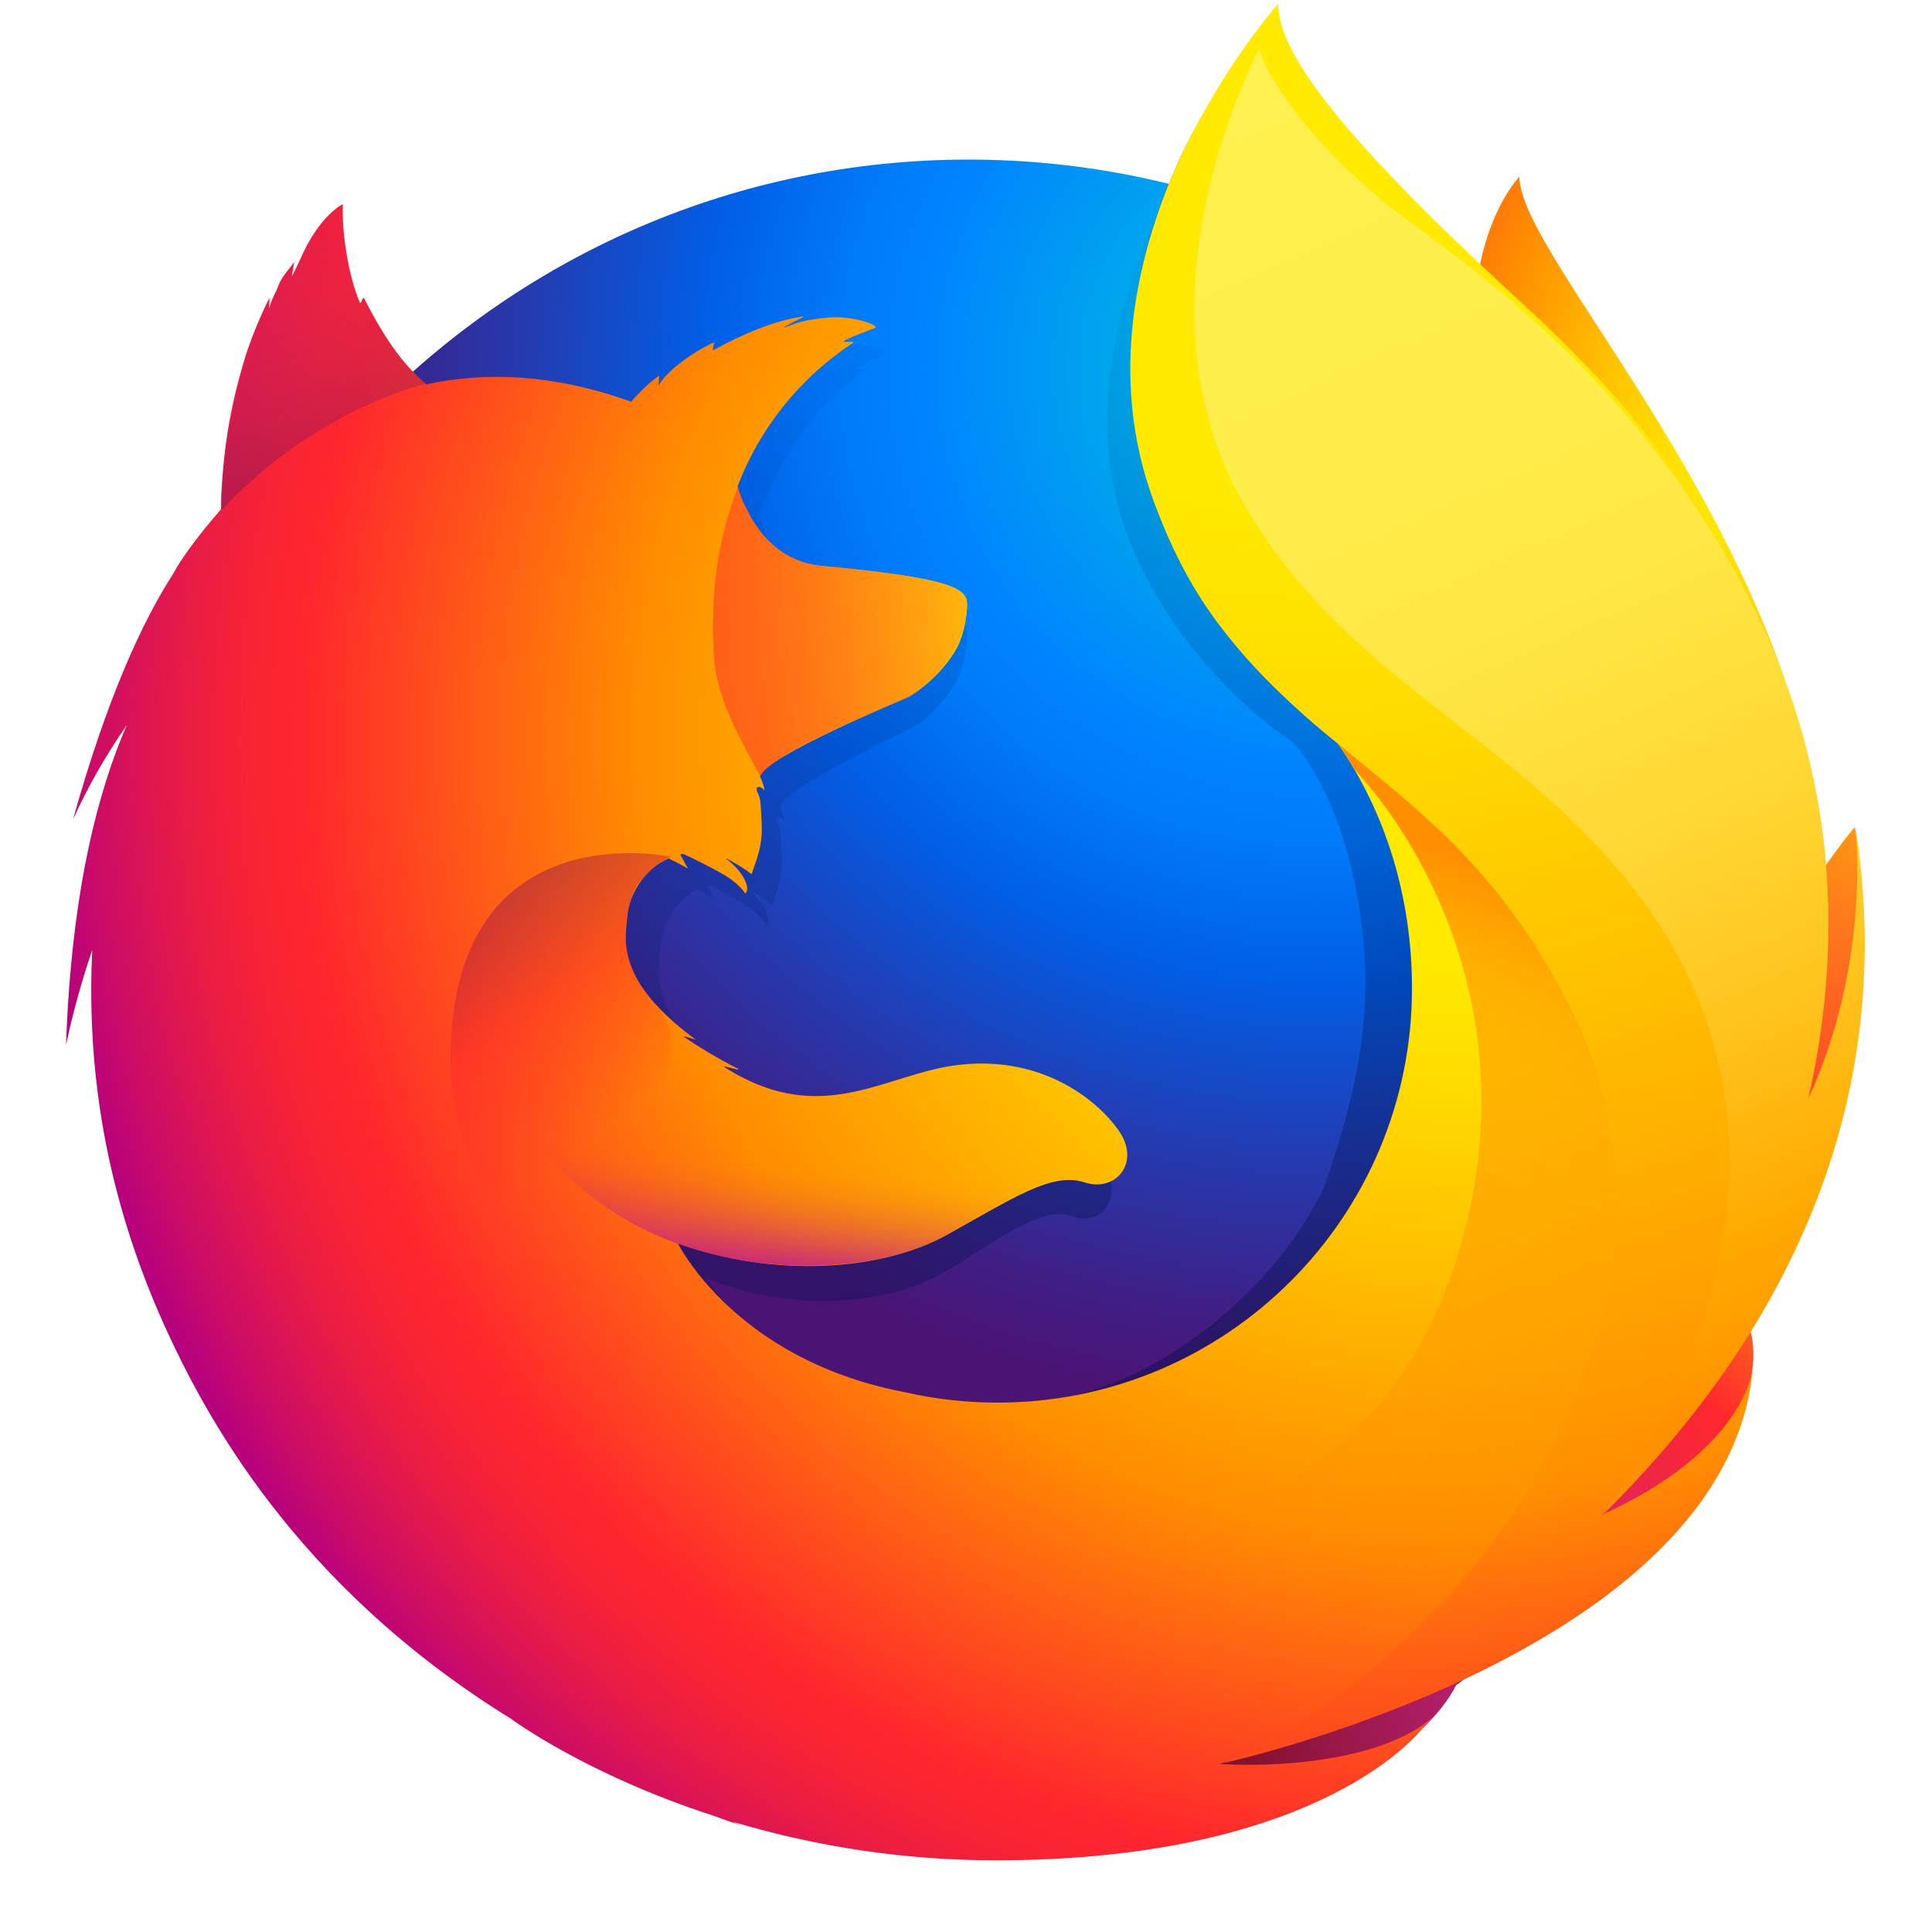
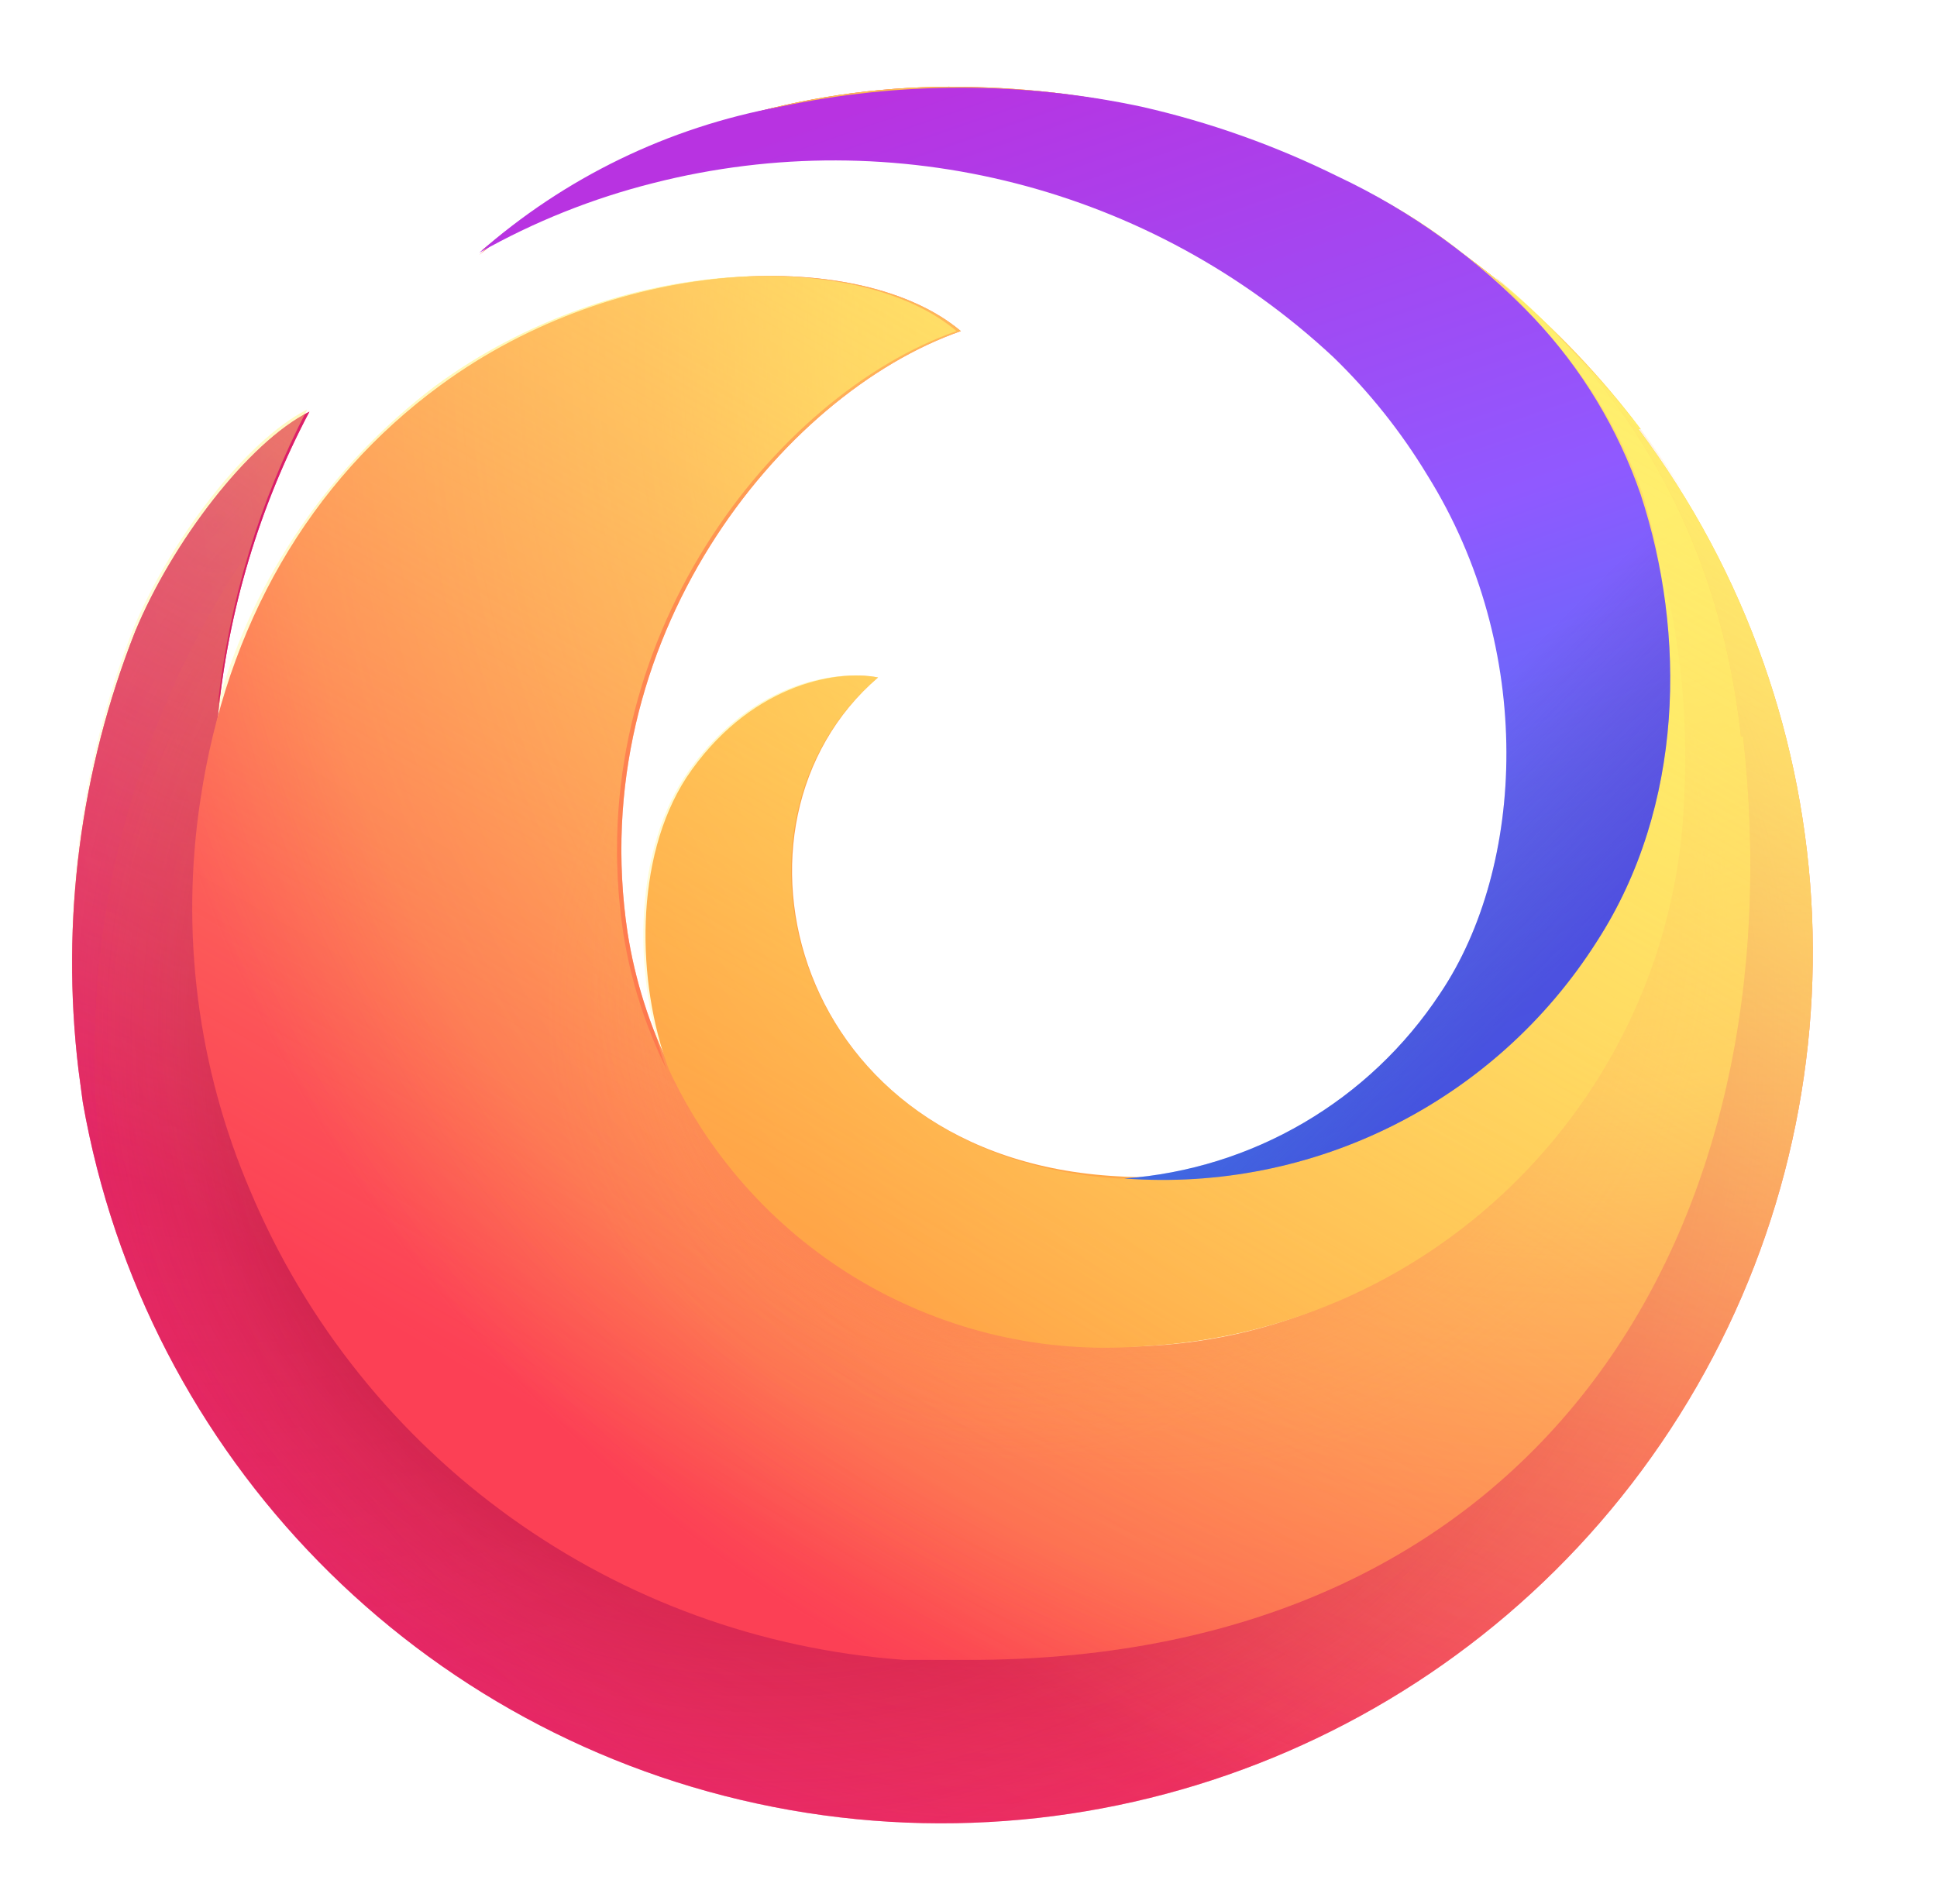
- <svg xmlns="http://www.w3.org/2000/svg" id="Firefox_-_Large" data-name="Firefox - Large" viewBox="0 0 1024 1024">
-   <defs>
-     <radialGradient id="radial-gradient" cx="-14480.522" cy="-8329.079" fx="-14509.281" r="450.875" gradientTransform="matrix(0.762, 0.034, -0.05, 1.12, 11560.893, 10069.103)" gradientUnits="userSpaceOnUse">
-       <stop offset="0.045" stop-color="#ffea00" />
-       <stop offset="0.12" stop-color="#ffde00" />
-       <stop offset="0.254" stop-color="#ffbf00" />
-       <stop offset="0.429" stop-color="#ff8e00" />
-       <stop offset="0.769" stop-color="#ff272d" />
-       <stop offset="0.872" stop-color="#e0255a" />
-       <stop offset="0.953" stop-color="#cc2477" />
-       <stop offset="1" stop-color="#c42482" />
-     </radialGradient>
-     <radialGradient id="radial-gradient-2" cx="-7529.669" cy="-7921.608" r="791.229" gradientTransform="translate(9921.963 9899.103) scale(1.225 1.225)" gradientUnits="userSpaceOnUse">
-       <stop offset="0" stop-color="#00ccda" />
-       <stop offset="0.22" stop-color="#0083ff" />
-       <stop offset="0.261" stop-color="#007af9" />
-       <stop offset="0.33" stop-color="#0060e8" />
-       <stop offset="0.333" stop-color="#005fe7" />
-       <stop offset="0.438" stop-color="#2639ad" />
-       <stop offset="0.522" stop-color="#401e84" />
-       <stop offset="0.566" stop-color="#4a1475" />
-     </radialGradient>
-     <linearGradient id="linear-gradient" x1="575.669" y1="731.188" x2="384.231" y2="104.96" gradientUnits="userSpaceOnUse">
-       <stop offset="0" stop-color="#000f43" stop-opacity="0.4" />
-       <stop offset="0.485" stop-color="#001962" stop-opacity="0.173" />
-       <stop offset="1" stop-color="#002079" stop-opacity="0" />
-     </linearGradient>
-     <radialGradient id="radial-gradient-3" cx="-8260.94" cy="-6516.556" r="266.886" gradientTransform="matrix(1.219, 0.123, -0.123, 1.219, 10296.265, 9597.23)" gradientUnits="userSpaceOnUse">
-       <stop offset="0.003" stop-color="#ffea00" />
-       <stop offset="0.497" stop-color="#ff272d" />
-       <stop offset="1" stop-color="#c42482" />
-     </radialGradient>
-     <radialGradient id="radial-gradient-4" cx="-8285.087" cy="-6772.468" r="445.678" gradientTransform="matrix(1.219, 0.123, -0.123, 1.219, 10296.265, 9597.23)" gradientUnits="userSpaceOnUse">
-       <stop offset="0.003" stop-color="#ffe900" />
-       <stop offset="0.157" stop-color="#ffaf0e" />
-       <stop offset="0.316" stop-color="#ff7a1b" />
-       <stop offset="0.472" stop-color="#ff4e26" />
-       <stop offset="0.621" stop-color="#ff2c2e" />
-       <stop offset="0.762" stop-color="#ff1434" />
-       <stop offset="0.892" stop-color="#ff0538" />
-       <stop offset="1" stop-color="#ff0039" />
-     </radialGradient>
-     <radialGradient id="radial-gradient-5" cx="-8222.051" cy="-6359.332" r="408.958" gradientTransform="matrix(1.219, 0.123, -0.123, 1.219, 10296.265, 9597.23)" gradientUnits="userSpaceOnUse">
-       <stop offset="0.003" stop-color="#ff272d" />
-       <stop offset="0.497" stop-color="#c42482" />
-       <stop offset="0.986" stop-color="#620700" />
-     </radialGradient>
-     <radialGradient id="radial-gradient-6" cx="750.189" cy="396.041" fx="778.167" fy="382.212" r="782.18" gradientUnits="userSpaceOnUse">
-       <stop offset="0.156" stop-color="#ffea00" />
-       <stop offset="0.231" stop-color="#ffde00" />
-       <stop offset="0.365" stop-color="#ffbf00" />
-       <stop offset="0.541" stop-color="#ff8e00" />
-       <stop offset="0.763" stop-color="#ff272d" />
-       <stop offset="0.796" stop-color="#f92433" />
-       <stop offset="0.841" stop-color="#e91c45" />
-       <stop offset="0.893" stop-color="#cf0e62" />
-       <stop offset="0.935" stop-color="#b5007f" />
-     </radialGradient>
-     <radialGradient id="radial-gradient-7" cx="691.339" cy="3.289" r="923.615" gradientUnits="userSpaceOnUse">
-       <stop offset="0.279" stop-color="#ffea00" />
-       <stop offset="0.402" stop-color="#fd0" />
-       <stop offset="0.63" stop-color="#ffba00" />
-       <stop offset="0.856" stop-color="#ff9100" />
-       <stop offset="0.933" stop-color="#ff6711" />
-       <stop offset="0.994" stop-color="#ff4a1d" />
-     </radialGradient>
-     <linearGradient id="linear-gradient-2" x1="-8944.65" y1="-6677.742" x2="-8660.289" y2="-6750.226" gradientTransform="matrix(1.219, 0.123, -0.123, 1.219, 10296.265, 9597.23)" gradientUnits="userSpaceOnUse">
-       <stop offset="0" stop-color="#c42482" stop-opacity="0.5" />
-       <stop offset="0.474" stop-color="#ff272d" stop-opacity="0.5" />
-       <stop offset="0.486" stop-color="#ff2c2c" stop-opacity="0.513" />
-       <stop offset="0.675" stop-color="#ff7a1a" stop-opacity="0.72" />
-       <stop offset="0.829" stop-color="#ffb20d" stop-opacity="0.871" />
-       <stop offset="0.942" stop-color="#ffd605" stop-opacity="0.964" />
-       <stop offset="1" stop-color="#ffe302" />
-     </linearGradient>
-     <linearGradient id="linear-gradient-3" x1="245.347" y1="-1082.012" x2="190.775" y2="-1221.859" gradientTransform="matrix(0.995, 0.1, -0.1, 0.995, -173.696, 1313.941)" gradientUnits="userSpaceOnUse">
-       <stop offset="0" stop-color="#891551" stop-opacity="0.6" />
-       <stop offset="1" stop-color="#c42482" stop-opacity="0" />
-     </linearGradient>
-     <linearGradient id="linear-gradient-4" x1="22.04" y1="718.827" x2="116.148" y2="825.714" gradientTransform="matrix(0.995, 0.1, -0.1, 0.995, 305.439, -246.471)" gradientUnits="userSpaceOnUse">
-       <stop offset="0.005" stop-color="#891551" stop-opacity="0.5" />
-       <stop offset="0.484" stop-color="#ff272d" stop-opacity="0.5" />
-       <stop offset="1" stop-color="#ff272d" stop-opacity="0" />
-     </linearGradient>
-     <linearGradient id="linear-gradient-5" x1="200.104" y1="904.616" x2="200.171" y2="829.835" gradientTransform="matrix(0.995, 0.1, -0.1, 0.995, 305.439, -246.471)" gradientUnits="userSpaceOnUse">
-       <stop offset="0" stop-color="#c42482" />
-       <stop offset="0.083" stop-color="#c42482" stop-opacity="0.81" />
-       <stop offset="0.206" stop-color="#c42482" stop-opacity="0.565" />
-       <stop offset="0.328" stop-color="#c42482" stop-opacity="0.362" />
-       <stop offset="0.447" stop-color="#c42482" stop-opacity="0.204" />
-       <stop offset="0.562" stop-color="#c42482" stop-opacity="0.091" />
-       <stop offset="0.673" stop-color="#c42482" stop-opacity="0.023" />
-       <stop offset="0.773" stop-color="#c42482" stop-opacity="0" />
-     </linearGradient>
-     <linearGradient id="linear-gradient-6" x1="655.531" y1="38.12" x2="961.187" y2="721.615" gradientUnits="userSpaceOnUse">
-       <stop offset="0" stop-color="#fff14f" />
-       <stop offset="0.268" stop-color="#ffee4c" />
-       <stop offset="0.452" stop-color="#ffe643" />
-       <stop offset="0.612" stop-color="#ffd834" />
-       <stop offset="0.757" stop-color="#ffc41e" />
-       <stop offset="0.892" stop-color="#ffab02" />
-       <stop offset="0.902" stop-color="#ffa900" />
-       <stop offset="0.949" stop-color="#ffa000" />
-       <stop offset="1" stop-color="#ff9100" />
-     </linearGradient>
-     <linearGradient id="linear-gradient-7" x1="715.885" y1="431.21" x2="571.098" y2="819.96" gradientUnits="userSpaceOnUse">
-       <stop offset="0" stop-color="#ff8e00" />
-       <stop offset="0.04" stop-color="#ff8e00" stop-opacity="0.858" />
-       <stop offset="0.084" stop-color="#ff8e00" stop-opacity="0.729" />
-       <stop offset="0.13" stop-color="#ff8e00" stop-opacity="0.628" />
-       <stop offset="0.178" stop-color="#ff8e00" stop-opacity="0.557" />
-       <stop offset="0.227" stop-color="#ff8e00" stop-opacity="0.514" />
-       <stop offset="0.282" stop-color="#ff8e00" stop-opacity="0.5" />
-       <stop offset="0.389" stop-color="#ff8e00" stop-opacity="0.478" />
-       <stop offset="0.524" stop-color="#ff8e00" stop-opacity="0.416" />
-       <stop offset="0.676" stop-color="#ff8e00" stop-opacity="0.314" />
-       <stop offset="0.838" stop-color="#ff8e00" stop-opacity="0.172" />
-       <stop offset="1" stop-color="#ff8e00" stop-opacity="0" />
-     </linearGradient>
-   </defs>
-   <g>
-     <path d="M805.285,93.558c-23.947,27.884-35.1,90.639-10.818,154.256s61.5,49.8,84.7,114.673c30.623,85.6,16.369,200.589,16.369,200.589s36.814,106.609,62.468-6.633C1014.787,343.74,805.285,145.937,805.285,93.558Z" style="fill: url(#radial-gradient)" />
-     <path id="_Path_" data-name="&lt;Path&gt;" d="M513.072,976.638c245.236,0,443.9-199.739,443.9-446.028S758.308,84.583,513.31,84.583,69.65,284.322,69.65,530.61C69.175,777.137,268.073,976.638,513.072,976.638Z" style="fill: url(#radial-gradient-2)" />
-     <path d="M845.675,805.636a246.888,246.888,0,0,1-30.123,18.183,704,704,0,0,0,38.3-62.961c9.46-10.47,18.126-20.648,25.188-31.653,3.437-5.407,7.313-12.079,11.416-19.819,24.921-44.9,52.4-117.563,53.179-192.2l0-.18c.018-1.837.029-3.675.014-5.515a257.6,257.6,0,0,0-5.712-55.748c.2,1.431.376,2.861.556,4.291-.221-1.1-.407-2.212-.644-3.314.366,2.034.66,4,.976,5.983,5.094,43.217,1.466,85.372-16.682,116.45-.286.454-.58.879-.869,1.323,9.41-47.234,12.558-99.387,2.088-151.6,0,0-4.187-25.383-35.376-102.441-17.952-44.353-49.833-80.716-78-107.207-24.69-30.546-47.114-51.045-59.475-64.06-25.821-27.189-36.643-47.569-41.087-60.867-3.853-1.932-53.135-49.807-57.05-51.631-21.511,33.352-89.162,137.675-56.981,235.146,14.584,44.172,51.467,90.017,90.067,115.736,1.695,1.936,22.969,25.042,33.086,77.157C728.992,524.551,723.5,566.564,702,628.692c-25.286,54.505-90.067,108.388-150.724,113.9C421.6,754.373,374.127,677.484,374.127,677.484c46.336,18.525,97.568,14.65,128.724-4.556,31.4-19.425,50.394-33.827,65.81-28.148,15.2,5.653,27.3-10.756,16.442-27.767a78.5,78.5,0,0,0-79.4-34.573c-31.433,5.109-60.226,30.009-101.412,5.894a85.528,85.528,0,0,1-7.729-5.062c-2.715-1.785,8.826,2.717,6.133.688-8.015-4.354-22.2-13.842-25.88-17.217-.613-.562,6.219,2.179,5.606,1.616-38.51-31.712-33.7-53.134-32.49-66.57.969-10.749,7.964-24.523,19.751-30.11,5.693,3.107,9.24,5.479,9.24,5.479s-2.428-4.961-3.741-7.576c.46-.2.9-.147,1.358-.342,4.664,2.251,14.977,8.1,20.407,11.667,7.072,4.988,9.326,9.436,9.326,9.436s1.862-1.025.485-5.375c-.5-1.784-2.647-7.453-9.652-13.174l.438.049a81.2,81.2,0,0,1,11.867,8.241c1.975-7.181,5.527-14.679,4.746-28.092-.477-9.431-.257-11.873-1.919-15.515-1.488-3.128.834-4.348,3.418-1.1a32.826,32.826,0,0,0-2.208-7.4l.022-.244c3.225-11.236,68.248-40.461,72.981-43.877a67.355,67.355,0,0,0,19.132-20.8c3.617-5.763,6.337-13.848,7-26.112.355-8.844-3.759-14.734-69.507-21.618-17.981-1.771-28.531-14.8-34.526-26.823-1.094-2.59-2.209-4.937-3.325-7.282a58,58,0,0,1-2.558-8.431c10.749-30.873,28.81-56.977,55.367-76.7,1.447-1.318-5.782.338-4.336-.98,1.687-1.538,12.706-5.977,14.787-6.977,2.542-1.2-10.882-6.9-22.732-5.512-12.069,1.36-14.632,2.8-21.073,5.531,2.673-2.661,11.173-6.149,9.18-6.126-13.011,1.995-29.179,9.558-43,18.124a10.731,10.731,0,0,1,.835-4.348c-6.441,2.732-22.26,13.788-26.865,23.142a44.329,44.329,0,0,0,.266-5.4A84.483,84.483,0,0,0,351.9,227.362l-.241.219c-37.358-15.05-70.233-16.024-98.053-9.276-6.086-6.112-9.059-1.644-22.907-32.069-.941-1.832.722,1.809,0,0-2.278-5.9,1.389,7.872,0,0-23.284,18.372-53.92,39.193-68.626,53.89-.182.586,17.156-4.9,0,0-6.008,1.716-5.6,5.281-6.513,37.5-.22,2.443-.025,5.179-.223,7.378-11.748,14.968-19.749,27.643-22.775,34.211-15.193,26.18-31.926,66.992-48.146,131.551A334.364,334.364,0,0,1,110.2,400.365c-13.488,34.267-26.527,88.078-29.134,170.945a483.614,483.614,0,0,1,12.533-50.66,473.038,473.038,0,0,0,34.74,201.061c9.329,22.821,24.76,57.455,51.029,95.4,82.533,86.839,198.945,140.9,327.852,140.9C641.792,958.012,762.635,899.133,845.675,805.636Z" style="fill: url(#linear-gradient)" />
-     <path d="M746.1,868.708c162.87-18.86,234.969-186.7,142.381-190-83.633-2.673-219.527,198.9-142.381,190Z" style="fill: url(#radial-gradient-3)" />
-     <path d="M900.207,644.424c112.056-65.214,82.839-206.08,82.839-206.08S939.8,488.582,910.421,568.664C881.4,647.963,832.837,683.812,900.207,644.424Z" style="fill: url(#radial-gradient-4)" />
-     <path d="M544.474,952.062c156.227,49.851,290.5-73.22,207.733-114.32C676.956,800.676,470.324,928.49,544.474,952.062Z" style="fill: url(#radial-gradient-5)" />
-     <path d="M911.849,704.234c3.8-5.363,8.94-22.535,13.48-30.211C952.911,629.5,953.106,594,953.106,593.187c16.659-83.219,15.148-117.2,4.9-180.043-8.251-50.6-44.322-123.092-75.57-158-32.2-35.965-9.514-24.247-40.692-50.518-27.327-30.293-53.823-60.291-68.253-72.355C669.215,45.094,671.571,26.577,673.579,23.42c-.339.371-.837.922-1.472,1.643C670.872,20.14,670,16,670,16s-57,57-69,152c-7.834,62.021,15.383,126.676,49,168a381.367,381.367,0,0,0,59,58l0-.026c25.4,36.477,39.38,81.489,39.38,129.909,0,121.244-98.341,219.531-219.652,219.531a220.455,220.455,0,0,1-49.134-5.519c-57.236-10.908-90.288-39.781-106.772-59.382-9.447-11.234-13.464-19.423-13.464-19.423,51.283,18.371,107.986,14.528,142.468-4.518,34.749-19.265,55.774-33.546,72.837-27.915,16.82,5.606,30.211-10.667,18.2-27.536-11.771-16.845-42.4-40.97-87.878-34.286-34.789,5.067-66.657,29.76-112.24,5.845a96.313,96.313,0,0,1-8.554-5.02c-3.005-1.771,9.768,2.695,6.787.682-8.87-4.318-24.573-13.728-28.643-17.074-.679-.557,6.883,2.161,6.2,1.6-42.621-31.449-37.3-52.693-35.959-66.018,1.073-10.66,8.814-24.32,21.859-29.86,6.3,3.081,10.226,5.433,10.226,5.433s-2.688-4.92-4.141-7.513c.509-.194.994-.145,1.5-.339,5.162,2.232,16.576,8.029,22.586,11.57,7.827,4.947,10.322,9.358,10.322,9.358s2.061-1.016.536-5.33c-.557-1.769-2.929-7.391-10.682-13.065l.485.049a90.851,90.851,0,0,1,13.134,8.173c2.186-7.121,6.118-14.557,5.253-27.859-.528-9.352-.284-11.775-2.124-15.386-1.647-3.1.924-4.312,3.782-1.088a30.038,30.038,0,0,0-2.444-7.343l.025-.242c3.57-11.143,75.535-40.125,80.773-43.513a70.31,70.31,0,0,0,21.175-20.63c4-5.715,7.014-13.733,7.748-25.895.246-5.48-1.441-9.817-20.5-13.965-11.439-2.49-29.136-4.913-56.433-7.474-19.9-1.756-31.577-14.676-38.212-26.6-1.211-2.569-2.445-4.9-3.68-7.222a53.108,53.108,0,0,1-2.831-8.36,158.47,158.47,0,0,1,61.279-76.063c1.6-1.308-6.4.335-4.8-.972,1.868-1.525,14.063-5.927,16.367-6.919,2.813-1.186-12.044-6.84-25.159-5.466-13.357,1.349-16.194,2.776-23.323,5.486,2.959-2.639,12.366-6.1,10.161-6.075-14.4,1.978-32.3,9.479-47.6,17.973a9.676,9.676,0,0,1,.924-4.312c-7.129,2.709-24.637,13.674-29.734,22.95a39.488,39.488,0,0,0,.294-5.354,88.678,88.678,0,0,0-14.6,13.7l-.267.218c-41.347-14.925-77.732-15.891-108.522-9.2-6.736-6.061-17.566-15.226-32.892-45.4-1.041-1.817-1.6,3.755-2.4,1.961-5.955-13.813-9.553-36.444-8.962-52.046,0,0-12.318,5.614-22.513,29.06-1.893,4.215-3.107,6.54-4.32,8.865-.558.678,1.265-7.7.974-7.244-1.772,3-6.356,7.192-8.371,12.618-1.384,4.021-3.325,6.273-4.564,11.288l-.291.46c-.1-1.478.367-6.081.027-5.137a236.1,236.1,0,0,0-12.308,29.841c-5.489,18.046-11.879,42.61-12.892,74.565-.244,2.423-.027,5.136-.247,7.317-13,14.844-21.858,27.413-25.207,33.928C75.18,329.762,56.66,370.236,38.707,434.259A319.143,319.143,0,0,1,67.245,384.27C52.316,418.253,37.885,471.618,35,553.8a438.522,438.522,0,0,1,13.872-50.24c-2.578,54.8,3.805,122.74,38.449,199.393,20.57,45.087,67.921,136.649,183.62,208.1l-.01.007s39.36,29.3,107.017,51.259c5,1.814,10.065,3.6,15.234,5.333-1.622-.655-3.191-1.344-4.715-2.052a484.883,484.883,0,0,0,138.8,20.4c175.18.149,226.846-70.2,226.846-70.2s-.182.137-.513.377q3.708-3.491,7.143-7.257c-27.639,26.1-90.715,27.832-114.3,25.949,40.223-11.813,66.691-21.806,118.175-41.519Q773.655,890,783.1,885.71c.681-.3,1.368-.625,2.052-.936,1.249-.582,2.486-1.132,3.747-1.744a349.205,349.205,0,0,0,70.262-43.987c51.7-41.3,62.949-81.557,68.829-108.1-.82,2.544-3.375,8.475-5.17,12.316-13.315,28.482-42.841,45.959-74.908,60.948A688.993,688.993,0,0,0,890.3,741.773C900.767,731.39,904.033,715.148,911.849,704.234Z" style="fill: url(#radial-gradient-6)" />
-     <path d="M848.921,802.982c21.08-23.241,40.01-49.824,54.349-79.968,36.9-77.582,93.952-206.58,49.018-341.306C916.775,275.225,868.016,217,806.107,160.122,705.563,67.756,677.482,26.521,677.482,2c0,0-116.089,129.409-65.742,264.381S765.2,396.405,833.419,537.255C913.694,703,768.47,883.869,648.375,934.493c7.353-1.633,266.97-60.383,280.614-208.882C928.68,728.342,922.83,769.414,848.921,802.982Z" style="fill: url(#radial-gradient-7)" />
-     <path d="M512.592,321.373c.393-8.77-4.156-14.66-76.682-21.463-29.839-2.755-41.265-30.334-44.748-41.941-10.61,27.565-14.991,56.49-12.636,91.477,1.61,22.92,17.009,47.521,24.37,61.965,0,0,1.636-2.126,2.391-2.912,13.861-14.431,71.936-36.419,77.392-39.541C488.693,365.159,511.582,348.435,512.592,321.373Z" style="fill: url(#linear-gradient-2)" />
-     <path d="M193.314,158.471c-1.041-1.818-1.6,3.754-2.4,1.961-5.955-13.813-9.578-36.2-8.72-52.022,0,0-12.318,5.614-22.513,29.06-1.893,4.215-3.107,6.54-4.32,8.865-.558.678,1.265-7.7.974-7.244-1.771,3-6.355,7.192-8.346,12.375-1.651,4.239-3.349,6.515-4.613,11.772-.389,1.429.392-6.323.052-5.379-23.711,45.825-28.237,115.114-25.738,112.184,50.478-53.9,108.325-66.683,108.325-66.683-6.155-4.534-19.528-17.625-32.7-44.889Z" style="fill: url(#linear-gradient-3)" />
-     <path d="M384.844,722.1c-69.724-29.769-148.992-71.755-146-167.138,4.075-125.619,117.145-100.791,117.145-100.791-4.267,1.039-15.675,9.162-19.718,17.82-4.273,10.827-12.069,35.276,11.551,60.9,37.089,40.192-76.2,95.356,98.663,199.567,4.41,2.4-40.991-1.43-61.639-10.358Z" style="fill: url(#linear-gradient-4)" />
-     <path d="M360.074,659.5c49.442,17.207,107.04,14.189,141.523-4.858,23.085-12.851,52.7-33.434,70.922-28.353-15.777-6.236-27.726-9.15-42.1-9.862-2.448,0-5.382-.052-8.048-.32a136.228,136.228,0,0,0-15.757.863c-8.9.818-18.766,6.433-27.735,5.532-.485-.049,8.7-3.774,7.953-3.605-4.752.991-9.915,1.205-15.37,1.881-3.467.386-6.449.82-9.891.963-102.982,8.733-190.017-55.813-190.017-55.813-7.408,24.95,33.166,74.3,88.521,93.572Z" style="fill: url(#linear-gradient-5)" />
-     <path d="M848.738,803.646C952.9,701.376,1005.6,577.061,983.321,437.627c0,0,8.9,71.5-24.848,144.628,16.213-71.393,18.1-160.114-24.975-251.988C876.005,207.636,781.45,143.109,745.351,116.189,690.656,75.4,667.983,33.87,667.574,25.3c-16.339,33.477-65.766,148.2-5.31,247,56.64,92.564,145.865,120.039,208.328,204.947C985.667,633.667,848.738,803.646,848.738,803.646Z" style="fill: url(#linear-gradient-6)" />
-     <path d="M833.814,537.551C797.412,462.35,751.978,429.55,709,394c5,7,6.232,9.473,9,14,37.827,40.316,93.607,138.656,53.11,262.107C694.881,902.482,389.967,793.057,358,762.319c12.932,134.489,238.036,198.845,384.6,111.63C826,795,893.468,660.788,833.814,537.551Z" style="fill: url(#linear-gradient-7)" />
-   </g>
+ <svg xmlns="http://www.w3.org/2000/svg" viewBox="-3.3 -4 88.9 87.4">
+   <radialGradient id="a" cx="71.5" cy="16.4" gradientUnits="userSpaceOnUse" r="90.8">
+     <stop offset="0" stop-color="#fff36e" />
+     <stop offset=".5" stop-color="#fc4055" />
+     <stop offset="1" stop-color="#e31587" />
+   </radialGradient>
+   <radialGradient id="b" cx="6.6" cy="20.1" gradientUnits="userSpaceOnUse" r="53.7">
+     <stop offset="0" stop-color="#c60084" />
+     <stop offset="1" stop-color="#fc4055" stop-opacity="0" />
+   </radialGradient>
+   <radialGradient id="c" cx="79.3" cy="11.2" gradientUnits="userSpaceOnUse" r="106.6">
+     <stop offset="0" stop-color="#ffde67" stop-opacity=".6" />
+     <stop offset=".1" stop-color="#ffd966" stop-opacity=".6" />
+     <stop offset=".2" stop-color="#ffca65" stop-opacity=".5" />
+     <stop offset=".3" stop-color="#feb262" stop-opacity=".4" />
+     <stop offset=".4" stop-color="#fe8f5e" stop-opacity=".3" />
+     <stop offset=".6" stop-color="#fd6459" stop-opacity=".1" />
+     <stop offset=".7" stop-color="#fc4055" stop-opacity="0" />
+   </radialGradient>
+   <radialGradient id="d" cx="42.3" cy="44.4" gradientUnits="userSpaceOnUse" r="137.5">
+     <stop offset=".2" stop-color="#810220" />
+     <stop offset=".2" stop-color="#920b27" stop-opacity=".9" />
+     <stop offset=".2" stop-color="#cb2740" stop-opacity=".4" />
+     <stop offset=".3" stop-color="#ef394f" stop-opacity=".1" />
+     <stop offset=".3" stop-color="#fc4055" stop-opacity="0" />
+   </radialGradient>
+   <radialGradient id="e" cx="31.9" cy="42.7" gradientUnits="userSpaceOnUse" r="137.5">
+     <stop offset=".1" stop-color="#810220" />
+     <stop offset=".1" stop-color="#920b27" stop-opacity=".9" />
+     <stop offset=".2" stop-color="#cb2740" stop-opacity=".4" />
+     <stop offset=".3" stop-color="#ef394f" stop-opacity=".1" />
+     <stop offset=".3" stop-color="#fc4055" stop-opacity="0" />
+   </radialGradient>
+   <linearGradient id="f" gradientUnits="userSpaceOnUse" x1="45.8" x2="69.4" y1="7.8" y2="48.6">
+     <stop offset="0" stop-color="#ffbd4f" />
+     <stop offset=".5" stop-color="#ff9640" stop-opacity="0" />
+   </linearGradient>
+   <radialGradient id="g" cx="-1255.9" cy="-77.4" gradientTransform="matrix(.959 0 0 .961 1273.9 86.5)" gradientUnits="userSpaceOnUse" r="88.9">
+     <stop offset="0" stop-color="#ff9640" />
+     <stop offset=".8" stop-color="#fc4055" />
+   </radialGradient>
+   <radialGradient id="h" cx="-1255.9" cy="-77.4" gradientTransform="matrix(.959 0 0 .961 1273.9 86.5)" gradientUnits="userSpaceOnUse" r="88.9">
+     <stop offset=".1" stop-color="#ffde67" />
+     <stop offset=".1" stop-color="#ffdc66" />
+     <stop offset=".2" stop-color="#ffd562" stop-opacity=".9" />
+     <stop offset=".4" stop-color="#ffcb5d" stop-opacity=".7" />
+     <stop offset=".5" stop-color="#ffbc55" stop-opacity=".5" />
+     <stop offset=".7" stop-color="#ffaa4b" stop-opacity=".3" />
+     <stop offset=".8" stop-color="#ff9640" stop-opacity="0" />
+   </radialGradient>
+   <radialGradient id="i" cx="49.9" cy="38.7" gradientTransform="matrix(.247 .971 -1.011 .259 76.7 -19.9)" gradientUnits="userSpaceOnUse" r="41.8">
+     <stop offset=".4" stop-color="#fc4055" />
+     <stop offset=".4" stop-color="#fd604d" stop-opacity=".6" />
+     <stop offset=".5" stop-color="#fe8644" stop-opacity=".2" />
+     <stop offset=".6" stop-color="#ff9640" stop-opacity="0" />
+   </radialGradient>
+   <radialGradient id="j" cx="42.7" cy="42.1" gradientUnits="userSpaceOnUse" r="41.8">
+     <stop offset=".2" stop-color="#fc4055" stop-opacity=".8" />
+     <stop offset=".3" stop-color="#fd5251" stop-opacity=".6" />
+     <stop offset=".4" stop-color="#fe8345" stop-opacity=".2" />
+     <stop offset=".5" stop-color="#ff9640" stop-opacity="0" />
+   </radialGradient>
+   <radialGradient id="k" cx="-1238.2" cy="-87.4" gradientTransform="matrix(.959 0 0 .961 1273.9 86.5)" gradientUnits="userSpaceOnUse" r="150.2">
+     <stop offset=".1" stop-color="#fff36e" />
+     <stop offset=".5" stop-color="#ff9640" />
+     <stop offset=".6" stop-color="#ff9640" />
+   </radialGradient>
+   <linearGradient id="l" gradientUnits="userSpaceOnUse" x1="59.1" x2="18.2" y1="7.1" y2="77.9">
+     <stop offset="0" stop-color="#fff36e" stop-opacity=".8" />
+     <stop offset=".1" stop-color="#fff36e" stop-opacity=".7" />
+     <stop offset=".8" stop-color="#fff36e" stop-opacity="0" />
+   </linearGradient>
+   <linearGradient id="m" gradientUnits="userSpaceOnUse" x1="40.6" x2="62.3" y1="-.7" y2="62.2">
+     <stop offset="0" stop-color="#b833e1" />
+     <stop offset=".4" stop-color="#9059ff" />
+     <stop offset=".6" stop-color="#5b6df8" />
+     <stop offset="1" stop-color="#0090ed" />
+   </linearGradient>
+   <linearGradient id="n" gradientUnits="userSpaceOnUse" x1="27.7" x2="68.1" y1=".3" y2="40.7">
+     <stop offset=".8" stop-color="#722291" stop-opacity="0" />
+     <stop offset="1" stop-color="#592acb" stop-opacity=".5" />
+   </linearGradient>
+   <path d="M72 15.7A39.5 39.5 0 0 0 41.5 0 35 35 0 0 0 22.3 5a37.4 37.4 0 0 1 18-4.4C56 .7 73 11.5 75.7 31 78.6 53.2 63 72 41.2 72c-24 0-38.7-21.2-34.9-40.3a19.7 19.7 0 0 1 .4-2.8 37.8 37.8 0 0 1 4.2-14c-2.8 1.4-6.3 6-8 10.1A41.4 41.4 0 0 0 .3 45.1l.2 1.5a40 40 0 1 0 71.4-30.9z" fill="url(#a)" />
+   <path d="M72 15.7A39.5 39.5 0 0 0 41.5 0 35 35 0 0 0 22.3 5a37.4 37.4 0 0 1 18-4.4C56 .7 73 11.5 75.7 31 78.6 53.2 63 72 41.2 72c-24 0-38.7-21.2-34.9-40.3a19.7 19.7 0 0 1 .4-2.8 37.8 37.8 0 0 1 4.2-14c-2.8 1.4-6.3 6-8 10.1A41.4 41.4 0 0 0 .3 45.1l.2 1.5a40 40 0 1 0 71.4-30.9z" fill="url(#b)" opacity=".7" />
+   <path d="M72 15.7A39.5 39.5 0 0 0 41.5 0 35 35 0 0 0 22.3 5a37.4 37.4 0 0 1 18-4.4C56 .7 73 11.5 75.7 31 78.6 53.2 63 72 41.2 72c-24 0-38.7-21.2-34.9-40.3a19.7 19.7 0 0 1 .4-2.8 37.8 37.8 0 0 1 4.2-14c-2.8 1.4-6.3 6-8 10.1A41.4 41.4 0 0 0 .3 45.1l.2 1.5a40 40 0 1 0 71.4-30.9z" fill="url(#c)" />
+   <path d="M72 15.7A39.5 39.5 0 0 0 41.5 0 35 35 0 0 0 22.3 5a37.4 37.4 0 0 1 18-4.4C56 .7 73 11.5 75.7 31 78.6 53.2 63 72 41.2 72c-24 0-38.7-21.2-34.9-40.3a19.7 19.7 0 0 1 .4-2.8 37.8 37.8 0 0 1 4.2-14c-2.8 1.4-6.3 6-8 10.1A41.4 41.4 0 0 0 .3 45.1l.2 1.5a40 40 0 1 0 71.4-30.9z" fill="url(#d)" />
+   <path d="M72 15.7A39.5 39.5 0 0 0 41.5 0 35 35 0 0 0 22.3 5a37.4 37.4 0 0 1 18-4.4C56 .7 73 11.5 75.7 31 78.6 53.2 63 72 41.2 72c-24 0-38.7-21.2-34.9-40.3a19.7 19.7 0 0 1 .4-2.8 37.8 37.8 0 0 1 4.2-14c-2.8 1.4-6.3 6-8 10.1A41.4 41.4 0 0 0 .3 45.1l.2 1.5a40 40 0 1 0 71.4-30.9z" fill="url(#e)" />
+   <path d="M75.7 31a41 41 0 0 1 .3 7.2l4-.5a40 40 0 0 0-8-22A39.5 39.5 0 0 0 41.5 0 35 35 0 0 0 22.3 5a37.4 37.4 0 0 1 18-4.4C56 .7 73 11.5 75.7 31z" fill="url(#f)" />
+   <path d="M76.6 29.8C74.4 9.5 56.3.4 40.3.5 34 .5 27 2 22.3 5a19.7 19.7 0 0 0-3.6 2.7l1.1-.9h.1A26.7 26.7 0 0 1 27.8 3a43.5 43.5 0 0 1 13.1-1.5 33.3 33.3 0 0 1 31.3 32 24 24 0 0 1-23 24.3c-9 .5-17.5-3.9-21.7-12.7a21.7 21.7 0 0 1-2-6.3c-2-13.4 7-24.7 15.3-27.6-4.5-3.8-15.6-3.6-23.9 2.5-6 4.4-9.8 11-11 19a33 33 0 0 0 2.3 18 35.3 35.3 0 0 0 30 21.5h3c26.5 0 38-20 35.5-42.4z" fill="url(#g)" />
+   <path d="M76.6 29.8C74.4 9.5 56.3.4 40.3.5 34 .5 27 2 22.3 5a19.7 19.7 0 0 0-3.6 2.7l1.1-.9h.1A26.7 26.7 0 0 1 27.8 3a43.5 43.5 0 0 1 13.1-1.5 33.3 33.3 0 0 1 31.3 32 24 24 0 0 1-23 24.3c-9 .5-17.5-3.9-21.7-12.7a21.7 21.7 0 0 1-2-6.3c-2-13.4 7-24.7 15.3-27.6-4.5-3.8-15.6-3.6-23.9 2.5-6 4.4-9.8 11-11 19a33 33 0 0 0 2.3 18 35.3 35.3 0 0 0 30 21.5h3c26.5 0 38-20 35.5-42.4z" fill="url(#h)" />
+   <path d="M76.6 29.8C74.4 9.5 56.3.4 40.3.5 34 .5 27 2 22.3 5a19.7 19.7 0 0 0-3.6 2.7l1.1-.9h.1A26.7 26.7 0 0 1 27.8 3a43.5 43.5 0 0 1 13.1-1.5 33.3 33.3 0 0 1 31.3 32 24 24 0 0 1-23 24.3c-9 .5-17.5-3.9-21.7-12.7a21.7 21.7 0 0 1-2-6.3c-2-13.4 7-24.7 15.3-27.6-4.5-3.8-15.6-3.6-23.9 2.5-6 4.4-9.8 11-11 19a33 33 0 0 0 2.3 18 35.3 35.3 0 0 0 30 21.5h3c26.5 0 38-20 35.5-42.4z" fill="url(#i)" opacity=".5" />
+   <path d="M76.6 29.8C74.4 9.5 56.3.4 40.3.5 34 .5 27 2 22.3 5a19.7 19.7 0 0 0-3.6 2.7l1.1-.9h.1A26.7 26.7 0 0 1 27.8 3a43.5 43.5 0 0 1 13.1-1.5 33.3 33.3 0 0 1 31.3 32 24 24 0 0 1-23 24.3c-9 .5-17.5-3.9-21.7-12.7a21.7 21.7 0 0 1-2-6.3c-2-13.4 7-24.7 15.3-27.6-4.5-3.8-15.6-3.6-23.9 2.5-6 4.4-9.8 11-11 19a33 33 0 0 0 2.3 18 35.3 35.3 0 0 0 30 21.5h3c26.5 0 38-20 35.5-42.4z" fill="url(#j)" opacity=".5" />
+   <path d="M49.2 57.8A26.2 26.2 0 0 0 74 32.6C74.8 16.9 65.5 0 40.8 1.5A43.5 43.5 0 0 0 27.7 3 28.9 28.9 0 0 0 20 6.6l-.2.1-1 .8a33.5 33.5 0 0 1 20.9-3.9c14.1 1.9 27 12.9 27 27.4 0 11.1-8.6 19.7-18.7 19-15-.8-18.8-16.2-11-22.9-2-.4-6 .4-8.8 4.6-2.4 3.7-2.3 9.4-.8 13.4a22.1 22.1 0 0 0 21.8 12.7z" fill="url(#k)" />
+   <path d="M72 15.7a40 40 0 0 0-3.5-4 31.3 31.3 0 0 0-3.2-3 24.4 24.4 0 0 1 1.8 1.9 22.5 22.5 0 0 1 5 8.1C74 25.1 74 33 70 39.2A23.5 23.5 0 0 1 49 50.1h-1c-15-1-18.9-16.3-11-23-2.2-.4-6.1.4-8.9 4.6-2.4 3.7-2.3 9.4-.8 13.4a21.7 21.7 0 0 1-2-6.3c-2-13.4 7-24.7 15.3-27.6-4.5-3.8-15.6-3.6-23.9 2.5a27.8 27.8 0 0 0-10 14.6 38.5 38.5 0 0 1 4.1-13.5c-2.8 1.4-6.3 6-8 10.1A41.4 41.4 0 0 0 .3 45.1l.2 1.5a40 40 0 1 0 71.4-30.9z" fill="url(#l)" />
+   <path d="M72 18.7a22.5 22.5 0 0 0-4.9-8.1 30.2 30.2 0 0 0-9-6.5 40.5 40.5 0 0 0-9-3.2 39.8 39.8 0 0 0-16.6 0 28.7 28.7 0 0 0-13.8 6.7 32.1 32.1 0 0 1 8-3.2 33.6 33.6 0 0 1 31.2 8 27 27 0 0 1 4.3 5.4c5 8 4.5 18 .6 23.8a19 19 0 0 1-14.5 8.5A23.6 23.6 0 0 0 70 39.2c4-6.2 4.1-14.1 2-20.5z" fill="url(#m)" />
+   <path d="M72 18.7a22.5 22.5 0 0 0-4.9-8.1 30.2 30.2 0 0 0-9-6.5 40.5 40.5 0 0 0-9-3.2 39.8 39.8 0 0 0-16.6 0 28.7 28.7 0 0 0-13.8 6.7 32.1 32.1 0 0 1 8-3.2 33.6 33.6 0 0 1 31.2 8 27 27 0 0 1 4.3 5.4c5 8 4.5 18 .6 23.8a19 19 0 0 1-14.5 8.5A23.6 23.6 0 0 0 70 39.2c4-6.2 4.1-14.1 2-20.5z" fill="url(#n)" />
</svg>
